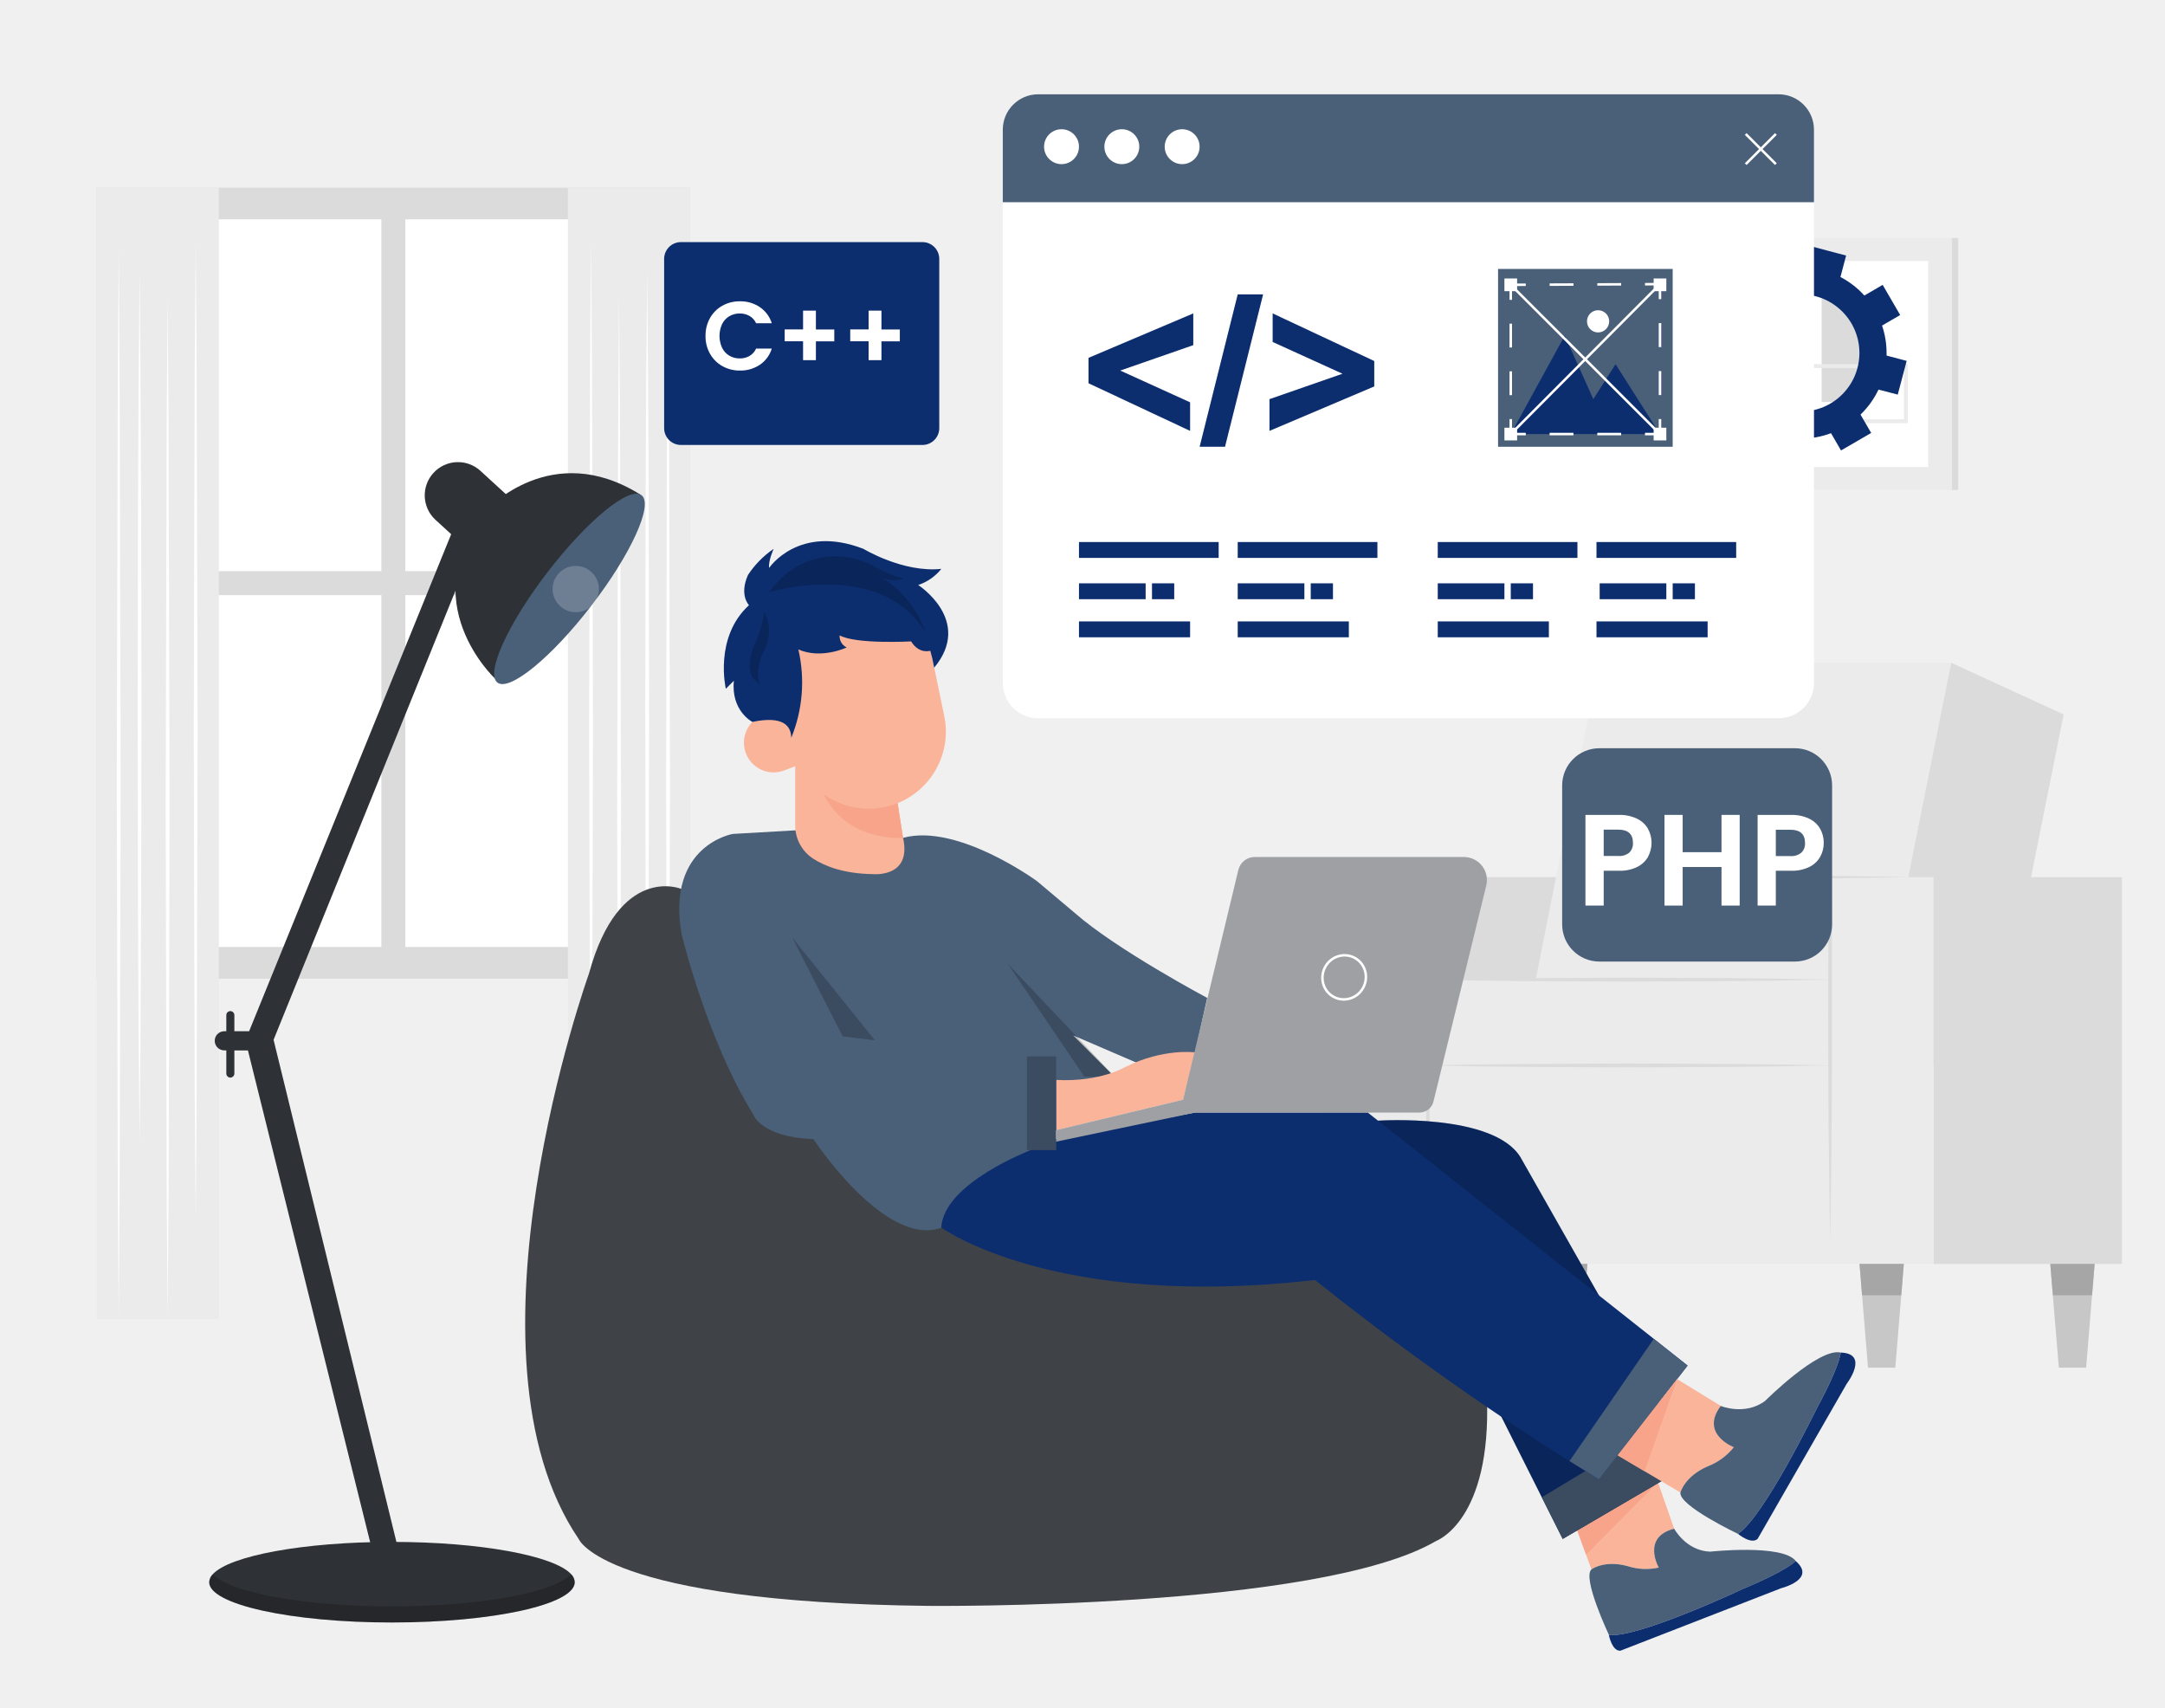
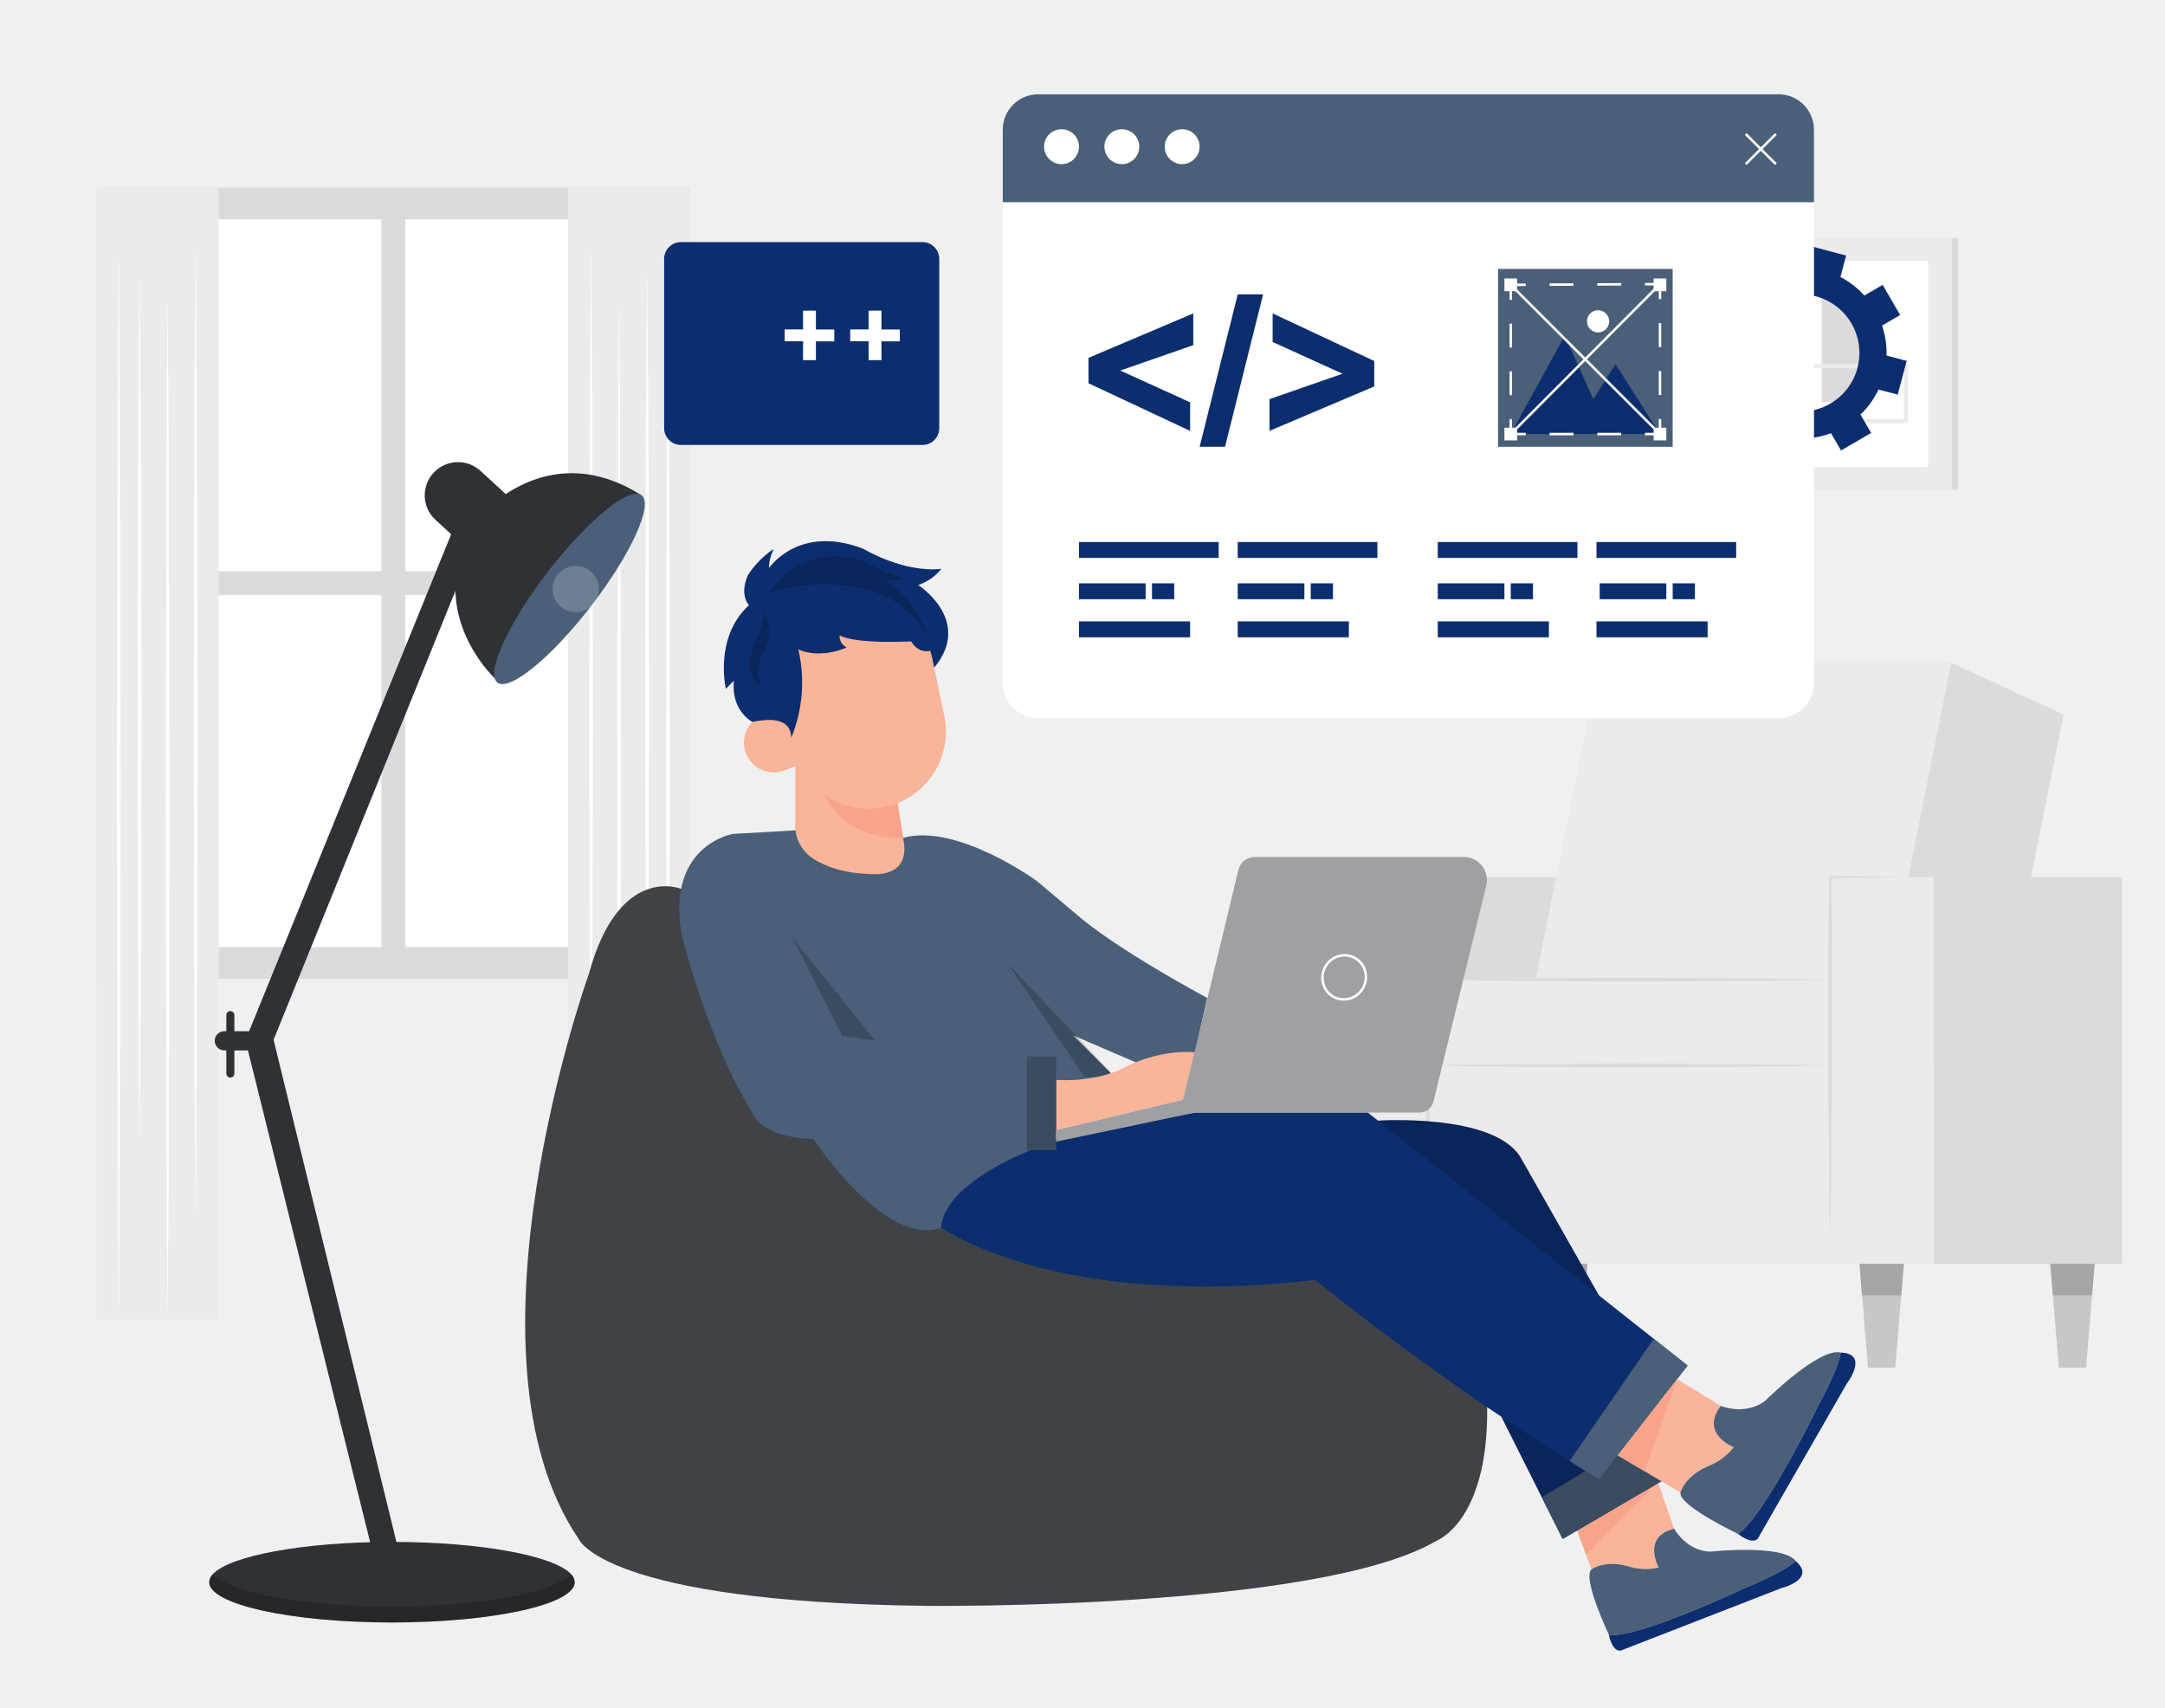
<svg xmlns="http://www.w3.org/2000/svg" xmlns:html="http://www.w3.org/1999/xhtml" width="865.76" height="682.89" viewBox="0 0 865.76 682.89">
  <defs>
    <html:style>*, ::after, ::before { box-sizing: border-box; }
img, svg { vertical-align: middle; }
</html:style>
    <html:style>*, body, html { -webkit-font-smoothing: antialiased; }
img, svg { max-width: 100%; }
</html:style>
  </defs>
  <polygon points="747.92 426 797.09 426 825.24 285.66 780.22 264.97 747.92 426" fill="#dbdbdb" />
  <polygon points="607.14 426 747.92 426 780.22 264.97 639.44 264.97 607.14 426" fill="#ebebeb" />
  <rect x="773.17" y="350.71" width="75.38" height="154.66" fill="#dbdbdb" />
  <polygon points="570.98 505.37 591.57 505.37 622.25 350.7 570.98 350.7 570.98 505.37" fill="#dbdbdb" />
  <rect x="731.76" y="350.71" width="41.42" height="154.66" fill="#ebebeb" />
  <rect x="529.56" y="350.71" width="41.42" height="154.66" fill="#ebebeb" />
  <rect x="570.96" y="425.99" width="160.78" height="79.37" fill="#ebebeb" />
  <rect x="570.96" y="391.7" width="160.78" height="34.63" fill="#ebebeb" />
  <path d="M763.1,350.7l-15.63-.28-15.65-.19h-.46v.48l-.17,18.12-.08,18.09c0,12.07-.08,24.13,0,36.2s0,24.13.22,36.19.26,24.13.51,36.2q.39-18.11.53-36.2c.15-12.06.17-24.13.21-36.19s0-24.13,0-36.2V368.83l-.17-18.12-.48.48,15.65-.2Z" fill="#dbdbdb" />
  <path d="M571,350.7c-.33,12.11-.48,24.22-.61,36.33l-.18,36.34.18,36.33.22,18.18L571,496l.37-18.15.22-18.18.18-36.33L571.57,387C571.44,374.92,571.29,362.81,571,350.7Z" fill="#dbdbdb" />
  <path d="M571,426c13.4.31,26.79.47,40.19.59l40.2.19,40.18-.19,20.16-.22,20.16-.37-20.16-.39-20.16-.21-40.1-.19-40.32.2C597.77,425.52,584.38,425.68,571,426Z" fill="#dbdbdb" />
  <path d="M571,391.68c13.4.33,26.79.48,40.19.61l40.2.17,40.18-.17,20.16-.22,20.16-.39-20.16-.38-20.16-.22-40.1-.17-40.2.18C597.77,391.3,584.38,391.3,571,391.68Z" fill="#dbdbdb" />
  <polygon points="819.89 505.35 820.91 517.88 823.3 546.84 834.22 546.84 836.59 517.88 837.62 505.35 819.89 505.35" fill="#c7c7c7" />
  <polygon points="837.62 505.35 819.89 505.35 820.91 517.88 836.59 517.88 837.62 505.35" fill="#a6a6a6" />
  <polygon points="743.61 505.35 744.62 517.88 747 546.84 757.92 546.84 760.29 517.88 761.32 505.35 743.61 505.35" fill="#c7c7c7" />
  <polygon points="761.32 505.35 743.61 505.35 744.62 517.88 760.29 517.88 761.32 505.35" fill="#a6a6a6" />
  <polygon points="617.05 505.35 618.07 517.88 620.45 546.84 631.36 546.84 633.75 517.88 634.78 505.35 617.05 505.35" fill="#c7c7c7" />
  <polygon points="634.78 505.35 617.05 505.35 618.07 517.88 633.75 517.88 634.78 505.35" fill="#a6a6a6" />
  <polygon points="540.74 505.35 541.76 517.88 544.15 546.84 555.05 546.84 557.44 517.88 558.46 505.35 540.74 505.35" fill="#c7c7c7" />
  <polygon points="540.74 505.35 541.76 517.88 557.44 517.88 558.46 505.35 540.74 505.35" fill="#a6a6a6" />
  <rect x="38.65" y="75.02" width="237.3" height="316.29" fill="#dbdbdb" />
  <rect x="49.9" y="87.69" width="102.61" height="140.68" fill="#fff" />
  <rect x="162.09" y="87.69" width="102.61" height="140.68" fill="#fff" />
  <rect x="49.9" y="237.95" width="102.61" height="140.68" fill="#fff" />
  <rect x="162.09" y="237.95" width="102.61" height="140.68" fill="#fff" />
  <rect x="38.65" y="75.02" width="48.86" height="452.51" fill="#ebebeb" />
  <polygon points="78.26 96.52 78.63 145.45 78.77 194.38 79.03 292.23 78.77 390.08 78.63 439.01 78.26 487.94 77.87 439.01 77.73 390.08 77.48 292.23 77.73 194.38 77.87 145.45 78.26 96.52" fill="#fff" />
  <polygon points="55.82 107.88 56.19 151.56 56.41 195.25 56.59 282.62 56.41 370 56.19 413.69 55.82 457.37 55.43 413.69 55.22 370 55.04 282.62 55.23 195.25 55.45 151.56 55.82 107.88" fill="#fff" />
  <polygon points="67.03 118.19 67.4 169.33 67.54 220.49 67.81 322.8 67.56 425.12 67.42 476.26 67.03 527.42 66.66 476.26 66.52 425.12 66.26 322.8 66.52 220.49 66.66 169.33 67.03 118.19" fill="#fff" />
  <polygon points="47.48 99.1 47.85 152.65 47.99 206.18 48.25 313.26 47.99 420.34 47.85 473.89 47.48 527.42 47.09 473.89 46.97 420.34 46.7 313.26 46.97 206.18 47.1 152.65 47.48 99.1" fill="#fff" />
  <rect x="227.1" y="75" width="48.86" height="452.51" fill="#ebebeb" />
  <polygon points="236.36 96.52 236.73 145.45 236.87 194.38 237.13 292.23 236.87 390.08 236.73 439.01 236.36 487.94 235.97 439.01 235.85 390.08 235.58 292.23 235.85 194.38 235.97 145.45 236.36 96.52" fill="#fff" />
  <polygon points="258.8 107.88 259.17 151.56 259.39 195.25 259.56 282.62 259.39 370 259.17 413.69 258.8 457.37 258.41 413.69 258.19 370 258.02 282.62 258.19 195.25 258.41 151.56 258.8 107.88" fill="#fff" />
  <polygon points="247.57 118.19 247.94 169.33 248.08 220.49 248.35 322.8 248.08 425.12 247.96 476.26 247.57 527.42 247.2 476.26 247.06 425.12 246.8 322.8 247.06 220.49 247.2 169.33 247.57 118.19" fill="#fff" />
  <polygon points="267.13 99.1 267.51 152.65 267.65 206.18 267.9 313.26 267.65 420.34 267.51 473.89 267.13 527.42 266.75 473.89 266.61 420.34 266.37 313.26 266.61 206.18 266.75 152.65 267.13 99.1" fill="#fff" />
  <rect x="467.13" y="95.16" width="83.06" height="100.75" fill="#ebebeb" />
  <rect x="476.62" y="104.36" width="64.08" height="82.36" fill="#fff" />
  <rect x="476.62" y="104.36" width="2.5" height="82.36" fill="#dbdbdb" />
  <rect x="550.21" y="95.16" width="2.5" height="100.75" fill="#dbdbdb" />
  <rect x="498.1" y="115.71" width="15.1" height="45.02" fill="#dbdbdb" />
  <path d="M532.58,169.19H490.7v-23.6h41.88Zm-40.32-1.55H531v-20.5H492.26Z" fill="#ebebeb" />
  <rect x="697.5" y="95.16" width="83.06" height="100.75" fill="#ebebeb" />
  <rect x="706.99" y="104.36" width="64.08" height="82.36" fill="#fff" />
  <rect x="706.99" y="104.36" width="2.5" height="82.36" fill="#dbdbdb" />
  <rect x="780.56" y="95.16" width="2.5" height="100.75" fill="#dbdbdb" />
  <rect x="728.45" y="115.71" width="15.1" height="45.02" fill="#dbdbdb" />
  <path d="M762.92,169.19H721.05v-23.6h41.87Zm-40.31-1.55h38.76v-20.5H722.61Z" fill="#ebebeb" />
  <rect x="582.31" y="95.16" width="83.06" height="100.75" fill="#ebebeb" />
  <rect x="591.8" y="104.36" width="64.08" height="82.36" fill="#fff" />
  <rect x="591.8" y="104.36" width="2.5" height="82.36" fill="#dbdbdb" />
  <rect x="665.38" y="95.16" width="2.5" height="100.75" fill="#dbdbdb" />
  <rect x="617.63" y="125.65" width="12.95" height="32.74" fill="#ebebeb" />
  <path d="M645,168.87H608.67V144.75H645Zm-34.77-1.55h33.22v-21H610.22Z" fill="#dbdbdb" />
  <path d="M754.42,142.17c0-.34,0-.69,0-1a34.09,34.09,0,0,0-1.81-11l7.25-4.21-7-12.06-7.32,4.26a34.27,34.27,0,0,0-9.57-7.4l2.27-8.58-13.48-3.57-2.22,8.37c-.79,0-1.6-.08-2.41-.08a34.21,34.21,0,0,0-9.6,1.36L706,100.36l-12.06,7,4.29,7.38a34.2,34.2,0,0,0-8.38,10.31l-8.76-2.33-3.57,13.48,8.44,2.24c-.07.88-.1,1.77-.1,2.67a34.2,34.2,0,0,0,1.69,10.67l-7.46,4.33,7,12.06,7.4-4.3a34.33,34.33,0,0,0,10.8,8.17l-2.08,7.86,13.48,3.57,2.14-8.09c.44,0,.87,0,1.31,0a34.18,34.18,0,0,0,12.06-2.18l4,6.91,12.06-7L744,165.77a34.37,34.37,0,0,0,7.19-10l7.7,2,3.57-13.48Zm-34.29,22.38a23.43,23.43,0,1,1,23.43-23.43A23.43,23.43,0,0,1,720.13,164.55Z" fill="#0c2e6f" data-secondary="true" />
  <path d="M663.31,626.77a23.72,23.72,0,0,1-12.45-.58c-9.34-2.56-14.46,1.3-14.46,1.3l-9.61-26.32,36.2-8.54,6.48,18.59C656.32,614.58,663.31,626.77,663.31,626.77Z" fill="#f9b499" />
  <path d="M718.1,624.12s-3.11,3.7-21,11.13c0,0-41.73,19.66-53.69,18.48,0,0-10.8-22.8-7-26.24,0,0,5.12-3.86,14.46-1.3a23.72,23.72,0,0,0,12.45.58s-7-12.19,6.16-15.55c0,0,4.74,8.85,14.4,9.18C683.87,620.4,712.74,617.26,718.1,624.12Z" fill="#4a5f78" data-primary="true" />
  <path d="M712.3,635,648,660c-3.4.25-4.63-6.26-4.63-6.26,12,1.18,53.69-18.48,53.69-18.48,17.89-7.43,21-11.13,21-11.13C726.54,631.47,712.3,635,712.3,635Z" fill="#0c2e6f" data-secondary="true" />
  <polygon points="626.79 601.17 634.25 621.58 662.99 592.63 626.79 601.17" fill="#f7a48b" />
  <path d="M551,448.08s46.09-3.14,57,14.58l69.27,122L624.91,615.3l-48.77-97.12Z" fill="#0c2e6f" data-secondary="true" />
  <path d="M551,448.08s46.09-3.14,57,14.58l69.27,122L624.91,615.3l-48.77-97.12Z" opacity="0.2" />
  <polygon points="624.91 615.29 616.57 598.69 667.69 567.81 677.27 584.69 624.91 615.29" fill="#4a5f78" data-primary="true" />
  <polygon points="624.91 615.29 616.57 598.69 667.69 567.81 677.27 584.69 624.91 615.29" opacity="0.2" />
  <path d="M272.37,355.39s-24.81-10.32-36.89,34c0,0-54.48,151.82-4.08,225.93,0,0,9.92,25.33,139.7,26.76,0,0,156.35,1.66,203.27-26,0,0,22.14-8,20.23-57.73L551,475.88l-158.74-24Z" fill="#3f4347" />
  <path d="M318,332l-24.94,1.43s-26.58,4.43-20.54,39.87c0,0,10.07,42.29,28.59,72.09,0,0,2.82,9.26,24.17,10.06,0,0,28.59,43.5,51.14,35.44,0,0-.6-14.29,35.84-31l35-27.78-18.12-18.13,29.2,12.57,19.53-5.72L482.75,399S446.51,379.7,430,365.2l-15.3-12.88S382.88,329,361.13,335Z" fill="#4a5f78" data-primary="true" />
  <polygon points="336.96 414.34 316.83 374.87 349.85 415.95 336.96 414.34" opacity="0.2" />
  <polygon points="403.01 385.34 433.62 430.45 445.7 430.45 403.01 385.34" opacity="0.2" />
  <path d="M422.34,451.86l50.75-12.15,4.83-18.93s-12.49-1.77-27.79,5.76c0,0-10.07,6.19-27.79,5.25Z" fill="#f9b499" />
  <path d="M674.85,546l-35.44,45.5q-5.85-3.59-11.79-7.32c-17.46-11-35.47-23-53.85-36.17-17-12.15-33-24.28-47.93-36.24-104.3,12.08-149.41-20.95-149.41-20.95.81-17.72,35.84-31,35.84-31l4.23-3.35,61.42-11.66h69L638.2,517l23.13,18.3Z" fill="#0c2e6f" data-secondary="true" />
  <path d="M674.85,546l-35.44,45.5q-5.85-3.59-11.79-7.32l33.71-48.88Z" fill="#4a5f78" data-primary="true" />
  <path d="M693.38,578.65a24.78,24.78,0,0,1-10.48,7.65c-9.26,4-10.87,10.47-10.87,10.47l-25.11-14.88,23.73-30.47,17.49,10.72C679.68,573.41,693.38,578.65,693.38,578.65Z" fill="#f9b499" />
  <path d="M736.06,540.79s-.09,5-9.71,22.64c0,0-20.89,43-31.36,49.85,0,0-23.76-11.27-23-16.51,0,0,1.61-6.44,10.87-10.47a24.78,24.78,0,0,0,10.48-7.65s-13.7-5.24-5.24-16.51c0,0,9.67,4,17.72-2C705.86,560.12,727.2,538.78,736.06,540.79Z" fill="#4a5f78" data-primary="true" />
  <path d="M738.48,553.28l-35.62,62c-2.6,2.41-7.87-2-7.87-2,10.47-6.84,31.36-49.85,31.36-49.85,9.62-17.63,9.71-22.64,9.71-22.64C747.74,541.19,738.48,553.28,738.48,553.28Z" fill="#0c2e6f" data-secondary="true" />
  <polygon points="646.92 581.89 657.63 588.24 670.65 551.42 646.92 581.89" fill="#f7a48b" />
  <path d="M229.84,632.61c0,8.9-32.72,16.11-73.09,16.11s-73.1-7.21-73.1-16.11a4.8,4.8,0,0,1,1.47-3.22c6.77-7.35,36.26-12.89,71.63-12.89s64.86,5.54,71.63,12.89A4.78,4.78,0,0,1,229.84,632.61Z" fill="#2e3135" />
  <path d="M229.84,632.61c0,8.9-32.72,16.11-73.09,16.11s-73.1-7.21-73.1-16.11a4.8,4.8,0,0,1,1.47-3.22c6.77,7.35,36.26,12.89,71.63,12.89s64.86-5.54,71.63-12.89A4.78,4.78,0,0,1,229.84,632.61Z" opacity="0.2" />
  <path d="M192.83,225l18-19.6-18.71-17.14a13.29,13.29,0,0,0-18.78.82h0a13.29,13.29,0,0,0,.82,18.78l6.26,5.73L99.62,412.32h-5.9v-6.44a1.61,1.61,0,0,0-3.22,0v6.44h-1a3.83,3.83,0,0,0,0,7.65h1v9.27a1.61,1.61,0,0,0,3.22,0V420h5.43L149.3,621.74h10.5l-50.4-206,78.95-194.89Z" fill="#2e3135" />
  <path d="M318,301.9v28.18a15.73,15.73,0,0,0,7.21,13.26c4.76,3.05,12.3,6,23.83,6.16,0,0,15.7,1.61,12.08-14.5l-3.22-20.54Z" fill="#f9b499" />
  <path d="M357.91,314.46,361.13,335s-22.27,1.91-31.67-17.37Z" fill="#f7a48b" />
  <rect x="314.19" y="238.55" width="61.66" height="85.08" rx="30.83" transform="translate(-49.86 75.85) rotate(-11.71)" fill="#f9b499" />
  <path d="M309.38,285.06h11.88a0,0,0,0,1,0,0v23.76a0,0,0,0,1,0,0H309.38a11.88,11.88,0,0,1-11.88-11.88v0a11.88,11.88,0,0,1,11.88-11.88Z" transform="translate(-86.25 131.5) rotate(-21.13)" fill="#f9b499" />
  <path d="M300.87,288.65s-8.61-4.39-7.4-16.47l-3.22,3.22s-4.83-20.54,9.26-33.43c0,0-4-4-.4-12.08a37.74,37.74,0,0,1,10.27-10.44s-2.22,4.8-1.81,7.62c0,0,11.82-17.65,37.72-7.62,0,0,15.84,9.63,31.14,8a19.75,19.75,0,0,1-9.26,6.45s22.07,14.18,6.4,33.06l-.74-3.61s-.44-1.83-.83-3.16c0,0-4.43,1.49-7.65-3.74,0,0-22.15,1.21-28.59-2.42a4.93,4.93,0,0,0,2.82,4.84s-10.07,4.83-19.33.8A58.41,58.41,0,0,1,316.42,295C316.35,290.09,313,286.1,300.87,288.65Z" fill="#0c2e6f" data-secondary="true" />
  <path d="M307.52,236.8s44.75-13.76,62.87,16.45c0,0-4.83-14.9-17.72-22.15,0,0,5.15,2,9,0,0,0-3.86,0-11.63-4.38a32.33,32.33,0,0,0-17-4.27C325.33,222.73,315.55,225.76,307.52,236.8Z" opacity="0.2" />
  <path d="M305.55,244.79a37.05,37.05,0,0,1-2.95,10.92s-7.25,13.55,1.47,17.83c0,0-2.95-4.45,1.48-13.38C305.55,260.16,310,252,305.55,244.79Z" opacity="0.2" />
  <rect x="410.66" y="422.39" width="11.68" height="37.45" fill="#4a5f78" data-primary="true" />
  <rect x="410.66" y="422.39" width="11.68" height="37.45" opacity="0.2" />
  <path d="M422.34,456.47l55.58-11.64h89.7a5.77,5.77,0,0,0,5.61-4.41l21.11-86.36a9.22,9.22,0,0,0-9-11.41H501.76a6.75,6.75,0,0,0-6.56,5.17l-22.11,91.89-50.75,12.15Z" fill="#9ea0a3" />
  <ellipse cx="537.52" cy="390.78" rx="8.86" ry="8.66" transform="translate(-51.83 697.87) rotate(-63.54)" fill="none" stroke="#fff" stroke-miterlimit="10" />
  <path d="M198,271.37s-33.43-31-3.23-67.66c0,0,25.78-28.19,61.22-6Z" fill="#2e3135" />
  <ellipse cx="227.73" cy="235.47" rx="47.26" ry="11.03" transform="translate(-97.76 272.38) rotate(-52.43)" fill="#4a5f78" data-primary="true" />
  <circle cx="230.24" cy="235.53" r="9.26" fill="#fff" opacity="0.2" />
  <rect x="401" y="37.7" width="324.39" height="249.48" rx="14.14" fill="#fff" />
  <path d="M725.39,51.85v29H401v-29A14.15,14.15,0,0,1,415.14,37.7H711.25A14.15,14.15,0,0,1,725.39,51.85Z" fill="#4a5f78" data-primary="true" />
  <circle cx="424.49" cy="58.65" r="6.98" fill="#fff" />
  <circle cx="448.61" cy="58.65" r="6.98" fill="#fff" />
  <circle cx="472.73" cy="58.65" r="6.98" fill="#fff" />
  <line x1="698.09" y1="65.63" x2="710.16" y2="53.57" fill="none" stroke="#fff" stroke-miterlimit="10" />
  <line x1="698.09" y1="53.57" x2="710.16" y2="65.63" fill="none" stroke="#fff" stroke-miterlimit="10" />
  <rect x="599.06" y="107.53" width="69.83" height="71.1" fill="#4a5f78" data-primary="true" />
  <polygon points="604.14 173.55 625.73 134.19 637.15 159.59 646.04 145.62 663.81 173.55 604.14 173.55" fill="#0c2e6f" data-secondary="true" />
  <circle cx="639.06" cy="128.48" r="4.44" fill="#fff" />
  <polygon points="435.28 143.08 435.28 153.24 475.91 172.28 475.91 160.86 447.98 148.16 477.18 138 477.18 125.31 435.28 143.08" fill="#0c2e6f" data-secondary="true" />
  <polygon points="549.55 154.51 549.55 144.35 508.92 125.31 508.92 136.73 536.85 149.43 507.65 159.59 507.65 172.28 549.55 154.51" fill="#0c2e6f" data-secondary="true" />
  <polygon points="479.72 178.63 489.87 178.63 505.11 117.69 494.95 117.69 479.72 178.63" fill="#0c2e6f" data-secondary="true" />
  <rect x="431.47" y="216.72" width="55.86" height="6.35" fill="#0c2e6f" data-secondary="true" />
  <rect x="431.47" y="248.46" width="44.44" height="6.35" fill="#0c2e6f" data-secondary="true" />
  <rect x="494.95" y="248.46" width="44.44" height="6.35" fill="#0c2e6f" data-secondary="true" />
  <rect x="574.94" y="248.46" width="44.44" height="6.35" fill="#0c2e6f" data-secondary="true" />
  <rect x="638.42" y="248.46" width="44.44" height="6.35" fill="#0c2e6f" data-secondary="true" />
  <rect x="431.47" y="233.23" width="26.66" height="6.35" fill="#0c2e6f" data-secondary="true" />
  <rect x="460.67" y="233.23" width="8.89" height="6.35" fill="#0c2e6f" data-secondary="true" />
  <rect x="494.95" y="233.23" width="26.66" height="6.35" fill="#0c2e6f" data-secondary="true" />
  <rect x="524.15" y="233.23" width="8.89" height="6.35" fill="#0c2e6f" data-secondary="true" />
  <rect x="574.94" y="233.23" width="26.66" height="6.35" fill="#0c2e6f" data-secondary="true" />
  <rect x="604.14" y="233.23" width="8.89" height="6.35" fill="#0c2e6f" data-secondary="true" />
  <rect x="639.69" y="233.23" width="26.66" height="6.35" fill="#0c2e6f" data-secondary="true" />
  <rect x="668.89" y="233.23" width="8.89" height="6.35" fill="#0c2e6f" data-secondary="true" />
  <rect x="494.95" y="216.72" width="55.86" height="6.35" fill="#0c2e6f" data-secondary="true" />
  <rect x="574.94" y="216.72" width="55.86" height="6.35" fill="#0c2e6f" data-secondary="true" />
  <rect x="638.42" y="216.72" width="55.86" height="6.35" fill="#0c2e6f" data-secondary="true" />
  <rect x="265.58" y="96.8" width="110.02" height="81.11" rx="6.72" fill="#0c2e6f" data-secondary="true" />
-   <path d="M283.92,127.17a12.83,12.83,0,0,1,4.93-4.93,14,14,0,0,1,7-1.77,13.77,13.77,0,0,1,8,2.33,12.16,12.16,0,0,1,4.78,6.45h-6.26a6.43,6.43,0,0,0-2.62-2.91,7.69,7.69,0,0,0-3.91-1,8,8,0,0,0-4.22,1.11,7.56,7.56,0,0,0-2.87,3.13,11.4,11.4,0,0,0,0,9.47,7.5,7.5,0,0,0,2.87,3.15,8,8,0,0,0,4.22,1.11,7.6,7.6,0,0,0,3.91-1,6.61,6.61,0,0,0,2.62-2.94h6.26a12.08,12.08,0,0,1-4.76,6.47,13.81,13.81,0,0,1-8,2.32,14,14,0,0,1-7-1.77,12.94,12.94,0,0,1-4.93-4.92,14,14,0,0,1-1.81-7.15A14.21,14.21,0,0,1,283.92,127.17Z" fill="#fff" />
  <path d="M333.62,136.48h-7.35V144h-5.13v-7.55h-7.35v-4.74h7.35V124.2h5.13v7.54h7.35Z" fill="#fff" />
  <path d="M359.83,136.48h-7.35V144h-5.13v-7.55H340v-4.74h7.35V124.2h5.13v7.54h7.35Z" fill="#fff" />
-   <rect x="624.69" y="299.17" width="107.95" height="85.29" rx="14.88" fill="#4a5f78" data-primary="true" />
-   <path d="M659.09,342.5a10.14,10.14,0,0,1-4.31,4.1,15.69,15.69,0,0,1-7.4,1.56H641.3v13.92H634V325.82h13.35a16.09,16.09,0,0,1,7.16,1.46,10.12,10.12,0,0,1,4.45,4,11.72,11.72,0,0,1,.1,11.22Zm-7.56-1.59A5.05,5.05,0,0,0,653,337q0-5.3-5.93-5.29H641.3v10.54h5.76A6.3,6.3,0,0,0,651.53,340.91Z" fill="#fff" />
-   <path d="M695.68,325.82v36.26h-7.27V346.65H672.88v15.43h-7.27V325.82h7.27v14.91h15.53V325.82Z" fill="#fff" />
-   <path d="M727.92,342.5a10.11,10.11,0,0,1-4.32,4.1,15.64,15.64,0,0,1-7.4,1.56h-6.07v13.92h-7.28V325.82H716.2a16.11,16.11,0,0,1,7.17,1.46,10.1,10.1,0,0,1,4.44,4,11.2,11.2,0,0,1,1.48,5.76A11.4,11.4,0,0,1,727.92,342.5Zm-7.56-1.59a5,5,0,0,0,1.45-3.87q0-5.3-5.92-5.29h-5.76v10.54h5.76A6.3,6.3,0,0,0,720.36,340.91Z" fill="#fff" />
  <line x1="663.81" y1="173.55" x2="604.14" y2="113.88" fill="none" stroke="#fff" stroke-miterlimit="10" />
  <line x1="604.14" y1="173.55" x2="663.81" y2="113.61" fill="none" stroke="#fff" stroke-miterlimit="10" />
  <polyline points="610.14 113.85 604.14 113.88 604.14 119.88" fill="none" stroke="#fff" stroke-miterlimit="10" />
  <line x1="604.14" y1="129.41" x2="604.14" y2="162.79" fill="none" stroke="#fff" stroke-miterlimit="10" stroke-dasharray="9.53 9.53" />
  <polyline points="604.14 167.55 604.14 173.55 610.14 173.55" fill="none" stroke="#fff" stroke-miterlimit="10" />
  <line x1="619.68" y1="173.55" x2="653.05" y2="173.55" fill="none" stroke="#fff" stroke-miterlimit="10" stroke-dasharray="9.53 9.53" />
  <polyline points="657.81 173.55 663.81 173.55 663.81 167.55" fill="none" stroke="#fff" stroke-miterlimit="10" />
  <line x1="663.81" y1="157.96" x2="663.81" y2="124.4" fill="none" stroke="#fff" stroke-miterlimit="10" stroke-dasharray="9.59 9.59" />
  <polyline points="663.81 119.61 663.81 113.61 657.81 113.64" fill="none" stroke="#fff" stroke-miterlimit="10" />
  <line x1="648.28" y1="113.68" x2="614.91" y2="113.83" fill="none" stroke="#fff" stroke-miterlimit="10" stroke-dasharray="9.53 9.53" />
  <rect x="661.27" y="111.34" width="5.08" height="5.08" fill="#fff" />
  <rect x="601.6" y="111.34" width="5.08" height="5.08" fill="#fff" />
  <rect x="661.27" y="171.01" width="5.08" height="5.08" fill="#fff" />
  <rect x="601.6" y="171.01" width="5.08" height="5.08" fill="#fff" />
</svg>
